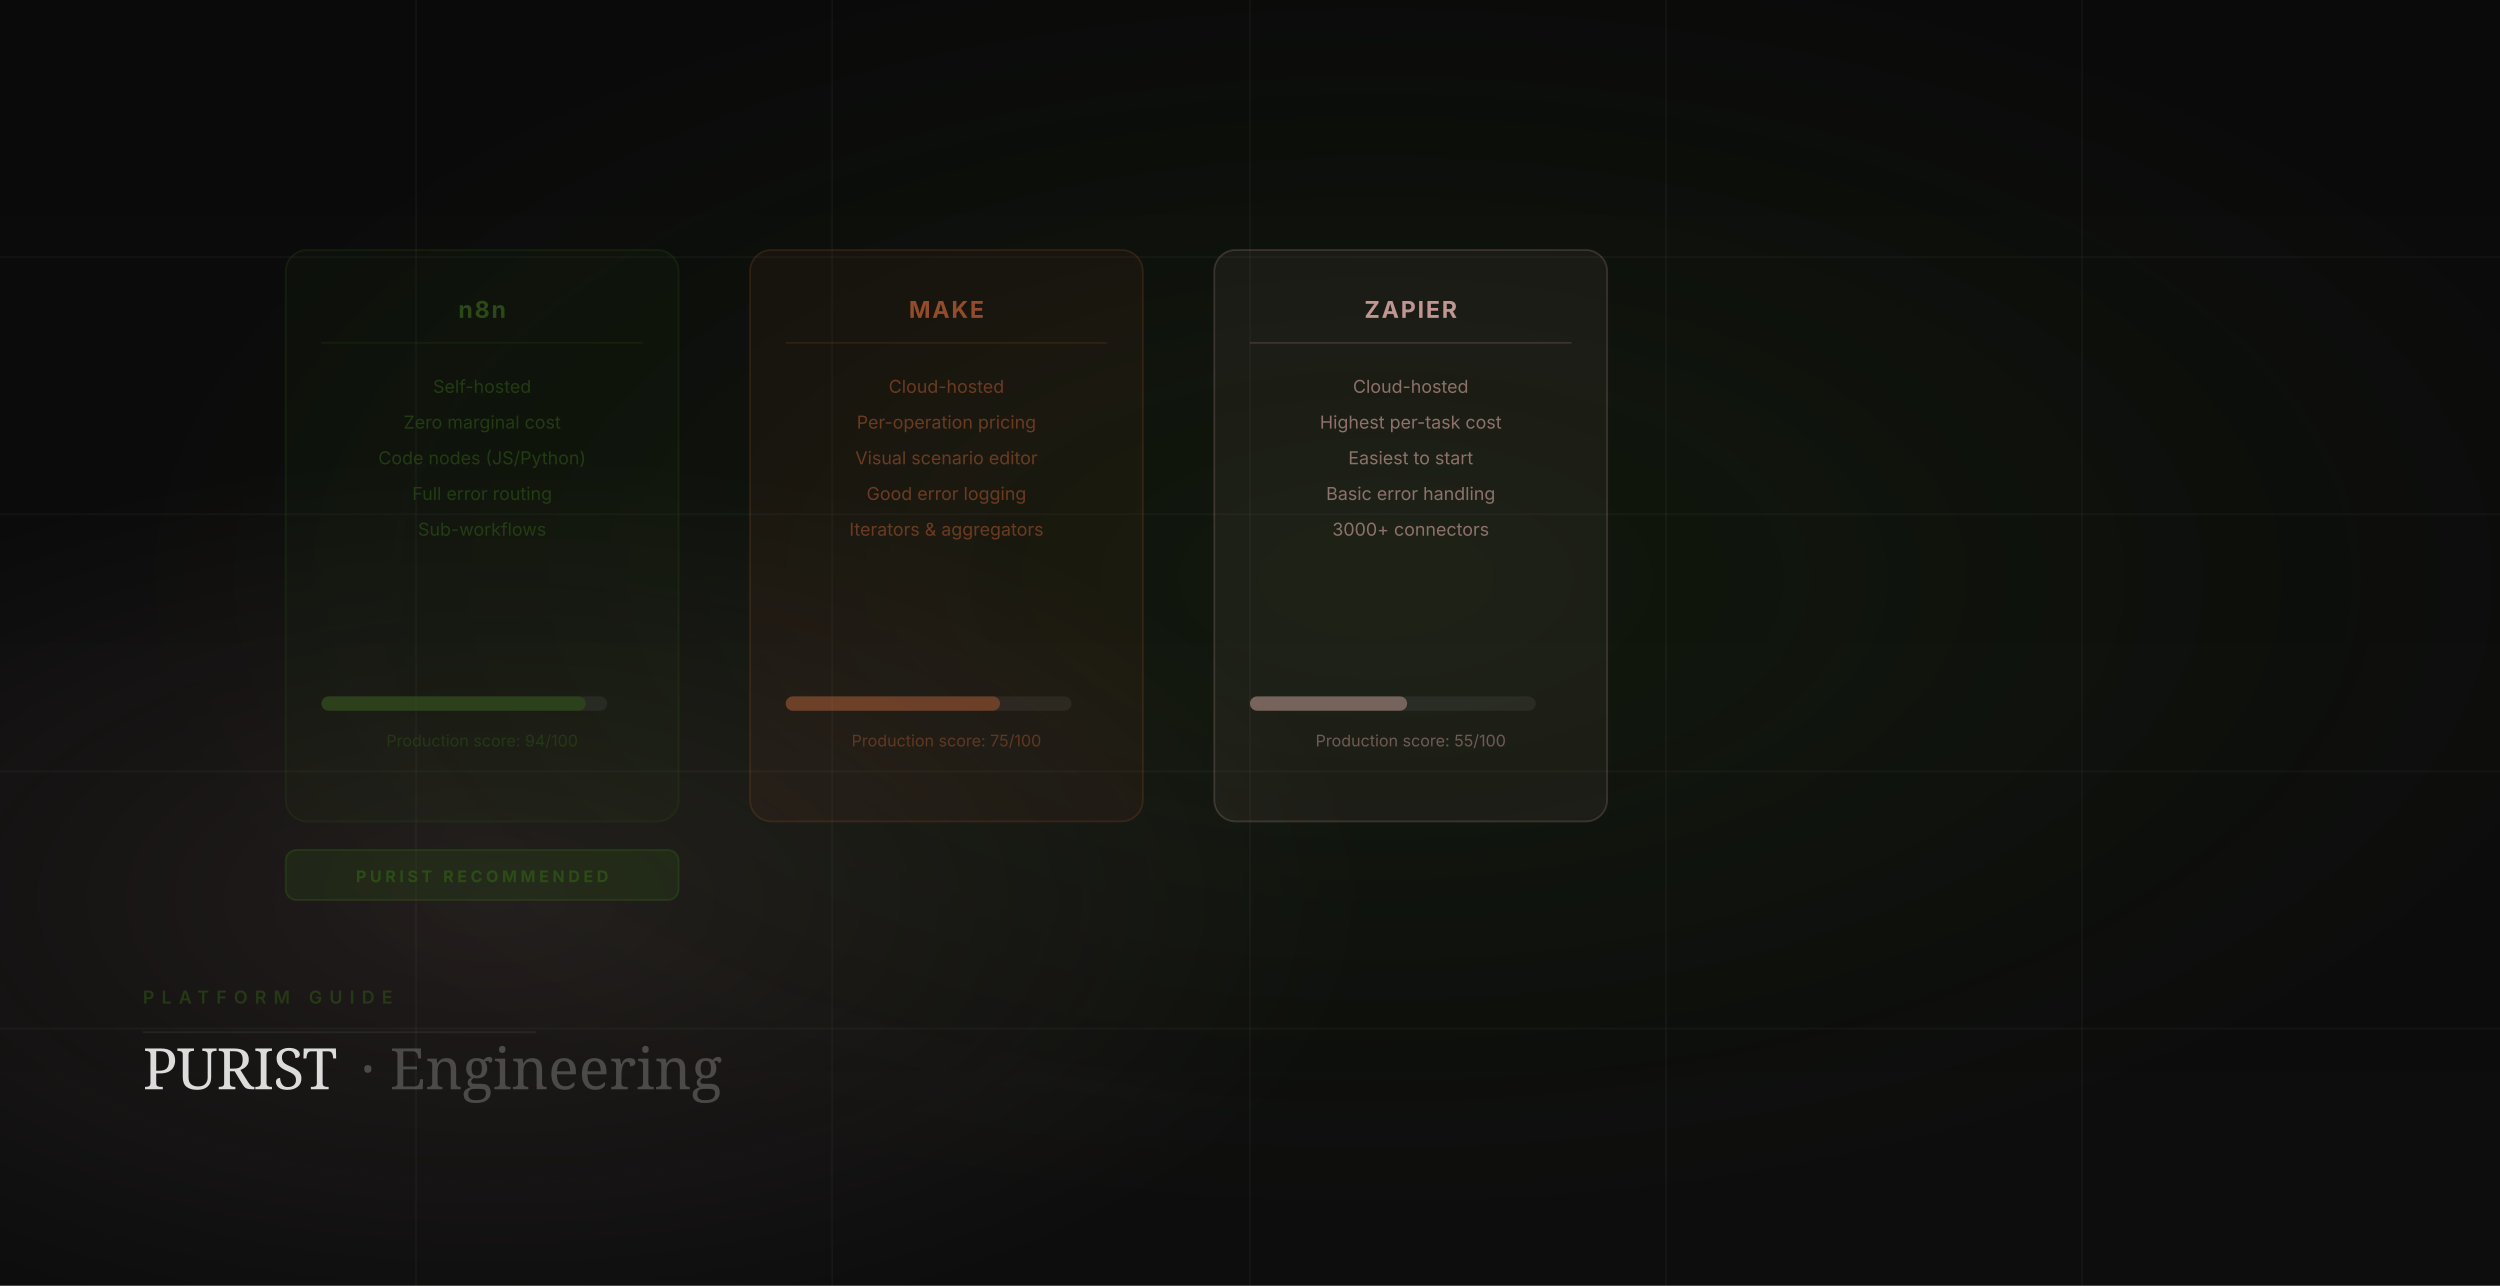
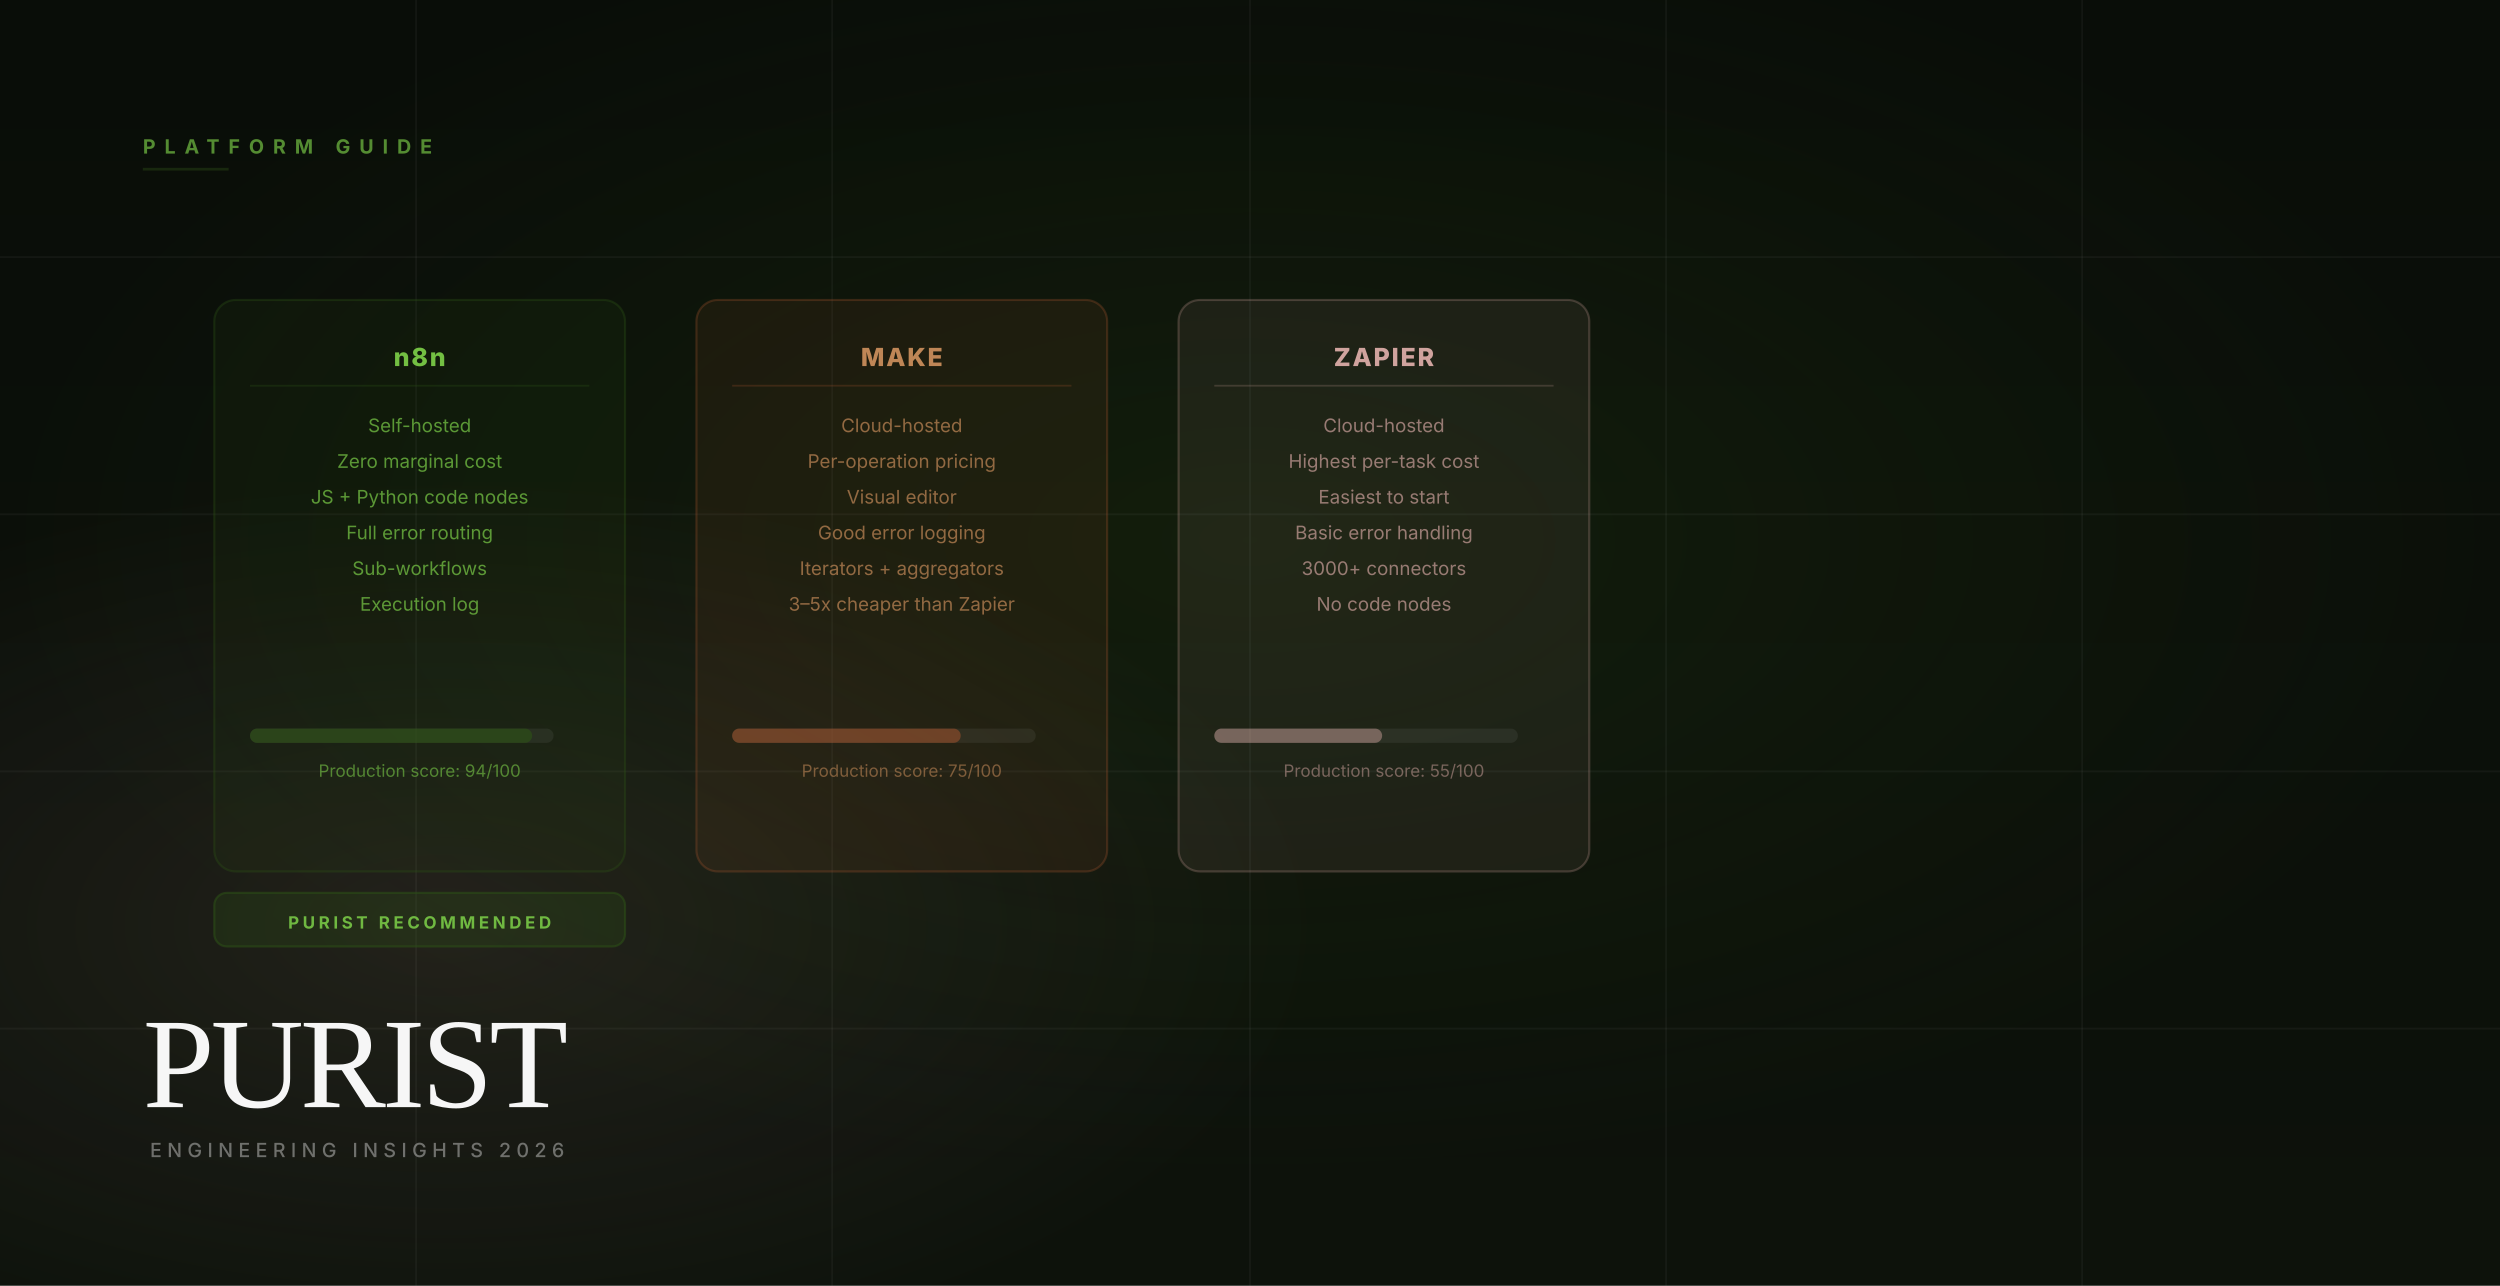
<svg xmlns="http://www.w3.org/2000/svg" viewBox="0 0 1400 720" width="1400" height="720" preserveAspectRatio="xMidYMid slice">
  <defs>
    <linearGradient id="bg" x1="0" y1="0" x2="0" y2="1">
-       <stop offset="0%" stop-color="#0A0A0A" />
-       <stop offset="100%" stop-color="#0d0d0d" />
+       <stop offset="0%" stop-color="#090d08" />
+       <stop offset="100%" stop-color="#0d120b" />
    </linearGradient>
-     <radialGradient id="g1" cx="0.55" cy="0.45" r="0.5">
-       <stop offset="0%" stop-color="#2D5016" stop-opacity="0.2" />
+     <radialGradient id="g1" cx="0.5" cy="0.42" r="0.5">
+       <stop offset="0%" stop-color="#2D5016" stop-opacity="0.22" />
      <stop offset="100%" stop-color="#2D5016" stop-opacity="0" />
    </radialGradient>
-     <radialGradient id="g2" cx="0.2" cy="0.7" r="0.35">
+     <radialGradient id="g2" cx="0.18" cy="0.72" r="0.35">
      <stop offset="0%" stop-color="#E8B4B0" stop-opacity="0.1" />
      <stop offset="100%" stop-color="#E8B4B0" stop-opacity="0" />
    </radialGradient>
  </defs>
  <rect width="1400" height="720" fill="url(#bg)" />
  <rect width="1400" height="720" fill="url(#g1)" />
  <rect width="1400" height="720" fill="url(#g2)" />
-   <g stroke="rgba(255,255,255,0.035)" stroke-width="1">
+   <g stroke="rgba(255,255,255,0.04)" stroke-width="1">
    <line x1="0" y1="144" x2="1400" y2="144" />
    <line x1="0" y1="288" x2="1400" y2="288" />
    <line x1="0" y1="432" x2="1400" y2="432" />
    <line x1="0" y1="576" x2="1400" y2="576" />
    <line x1="233" y1="0" x2="233" y2="720" />
    <line x1="466" y1="0" x2="466" y2="720" />
    <line x1="700" y1="0" x2="700" y2="720" />
    <line x1="933" y1="0" x2="933" y2="720" />
    <line x1="1166" y1="0" x2="1166" y2="720" />
  </g>
-   <rect x="160" y="140" width="220" height="320" rx="12" fill="rgba(45,80,22,0.08)" stroke="rgba(45,80,22,0.25)" stroke-width="1" />
-   <text x="270" y="178" font-family="Inter,sans-serif" font-size="13" fill="rgba(45,80,22,0.9)" text-anchor="middle" font-weight="700" letter-spacing="1">n8n</text>
-   <line x1="180" y1="192" x2="360" y2="192" stroke="rgba(45,80,22,0.2)" stroke-width="1" />
-   <text x="270" y="220" font-family="Inter,sans-serif" font-size="10" fill="rgba(45,80,22,0.65)" text-anchor="middle">Self-hosted</text>
-   <text x="270" y="240" font-family="Inter,sans-serif" font-size="10" fill="rgba(45,80,22,0.65)" text-anchor="middle">Zero marginal cost</text>
-   <text x="270" y="260" font-family="Inter,sans-serif" font-size="10" fill="rgba(45,80,22,0.65)" text-anchor="middle">Code nodes (JS/Python)</text>
-   <text x="270" y="280" font-family="Inter,sans-serif" font-size="10" fill="rgba(45,80,22,0.65)" text-anchor="middle">Full error routing</text>
-   <text x="270" y="300" font-family="Inter,sans-serif" font-size="10" fill="rgba(45,80,22,0.65)" text-anchor="middle">Sub-workflows</text>
-   <rect x="180" y="390" width="160" height="8" rx="4" fill="rgba(255,255,255,0.06)" />
-   <rect x="180" y="390" width="148" height="8" rx="4" fill="rgba(45,80,22,0.6)" />
-   <text x="270" y="418" font-family="Inter,sans-serif" font-size="9" fill="rgba(45,80,22,0.5)" text-anchor="middle">Production score: 94/100</text>
-   <rect x="420" y="140" width="220" height="320" rx="12" fill="rgba(160,82,45,0.07)" stroke="rgba(160,82,45,0.22)" stroke-width="1" />
-   <text x="530" y="178" font-family="Inter,sans-serif" font-size="13" fill="rgba(160,82,45,0.9)" text-anchor="middle" font-weight="700" letter-spacing="1">MAKE</text>
-   <line x1="440" y1="192" x2="620" y2="192" stroke="rgba(160,82,45,0.18)" stroke-width="1" />
-   <text x="530" y="220" font-family="Inter,sans-serif" font-size="10" fill="rgba(160,82,45,0.6)" text-anchor="middle">Cloud-hosted</text>
-   <text x="530" y="240" font-family="Inter,sans-serif" font-size="10" fill="rgba(160,82,45,0.6)" text-anchor="middle">Per-operation pricing</text>
-   <text x="530" y="260" font-family="Inter,sans-serif" font-size="10" fill="rgba(160,82,45,0.6)" text-anchor="middle">Visual scenario editor</text>
-   <text x="530" y="280" font-family="Inter,sans-serif" font-size="10" fill="rgba(160,82,45,0.6)" text-anchor="middle">Good error logging</text>
-   <text x="530" y="300" font-family="Inter,sans-serif" font-size="10" fill="rgba(160,82,45,0.6)" text-anchor="middle">Iterators &amp; aggregators</text>
-   <rect x="440" y="390" width="160" height="8" rx="4" fill="rgba(255,255,255,0.06)" />
-   <rect x="440" y="390" width="120" height="8" rx="4" fill="rgba(160,82,45,0.55)" />
-   <text x="530" y="418" font-family="Inter,sans-serif" font-size="9" fill="rgba(160,82,45,0.5)" text-anchor="middle">Production score: 75/100</text>
-   <rect x="680" y="140" width="220" height="320" rx="12" fill="rgba(232,180,176,0.06)" stroke="rgba(232,180,176,0.18)" stroke-width="1" />
-   <text x="790" y="178" font-family="Inter,sans-serif" font-size="13" fill="rgba(232,180,176,0.8)" text-anchor="middle" font-weight="700" letter-spacing="1">ZAPIER</text>
-   <line x1="700" y1="192" x2="880" y2="192" stroke="rgba(232,180,176,0.15)" stroke-width="1" />
-   <text x="790" y="220" font-family="Inter,sans-serif" font-size="10" fill="rgba(232,180,176,0.55)" text-anchor="middle">Cloud-hosted</text>
-   <text x="790" y="240" font-family="Inter,sans-serif" font-size="10" fill="rgba(232,180,176,0.55)" text-anchor="middle">Highest per-task cost</text>
-   <text x="790" y="260" font-family="Inter,sans-serif" font-size="10" fill="rgba(232,180,176,0.55)" text-anchor="middle">Easiest to start</text>
-   <text x="790" y="280" font-family="Inter,sans-serif" font-size="10" fill="rgba(232,180,176,0.55)" text-anchor="middle">Basic error handling</text>
-   <text x="790" y="300" font-family="Inter,sans-serif" font-size="10" fill="rgba(232,180,176,0.55)" text-anchor="middle">3000+ connectors</text>
-   <rect x="700" y="390" width="160" height="8" rx="4" fill="rgba(255,255,255,0.06)" />
-   <rect x="700" y="390" width="88" height="8" rx="4" fill="rgba(232,180,176,0.4)" />
-   <text x="790" y="418" font-family="Inter,sans-serif" font-size="9" fill="rgba(232,180,176,0.4)" text-anchor="middle">Production score: 55/100</text>
-   <rect x="160" y="476" width="220" height="28" rx="6" fill="rgba(45,80,22,0.25)" stroke="rgba(45,80,22,0.5)" stroke-width="1" />
-   <text x="270" y="494" font-family="Inter,sans-serif" font-size="9" fill="rgba(45,80,22,0.9)" text-anchor="middle" font-weight="700" letter-spacing="2">PURIST RECOMMENDED</text>
-   <line x1="80" y1="578" x2="300" y2="578" stroke="rgba(255,255,255,0.06)" stroke-width="1" />
-   <text x="80" y="562" font-family="Inter,sans-serif" font-size="10" fill="rgba(45,80,22,0.6)" letter-spacing="4" font-weight="600">PLATFORM GUIDE</text>
-   <text x="80" y="610" font-family="Georgia,serif" font-size="32" fill="rgba(255,255,255,0.85)" letter-spacing="-0.5">PURIST</text>
-   <text x="202" y="610" font-family="Georgia,serif" font-size="32" fill="rgba(255,255,255,0.22)"> · Engineering</text>
+   <rect x="120" y="168" width="230" height="320" rx="12" fill="rgba(45,80,22,0.12)" stroke="rgba(45,80,22,0.35)" stroke-width="1.2" />
+   <text x="235" y="205" font-family="Inter,Helvetica,sans-serif" font-size="14" fill="rgba(120,200,70,0.95)" text-anchor="middle" font-weight="800" letter-spacing="1">n8n</text>
+   <line x1="140" y1="216" x2="330" y2="216" stroke="rgba(45,80,22,0.3)" stroke-width="1" />
+   <text x="235" y="242" font-family="Inter,Helvetica,sans-serif" font-size="10.5" fill="rgba(120,200,70,0.72)" text-anchor="middle">Self-hosted</text>
+   <text x="235" y="262" font-family="Inter,Helvetica,sans-serif" font-size="10.5" fill="rgba(120,200,70,0.72)" text-anchor="middle">Zero marginal cost</text>
+   <text x="235" y="282" font-family="Inter,Helvetica,sans-serif" font-size="10.5" fill="rgba(120,200,70,0.72)" text-anchor="middle">JS + Python code nodes</text>
+   <text x="235" y="302" font-family="Inter,Helvetica,sans-serif" font-size="10.5" fill="rgba(120,200,70,0.72)" text-anchor="middle">Full error routing</text>
+   <text x="235" y="322" font-family="Inter,Helvetica,sans-serif" font-size="10.5" fill="rgba(120,200,70,0.72)" text-anchor="middle">Sub-workflows</text>
+   <text x="235" y="342" font-family="Inter,Helvetica,sans-serif" font-size="10.5" fill="rgba(120,200,70,0.72)" text-anchor="middle">Execution log</text>
+   <rect x="140" y="408" width="170" height="8" rx="4" fill="rgba(255,255,255,0.06)" />
+   <rect x="140" y="408" width="158" height="8" rx="4" fill="rgba(45,80,22,0.65)" />
+   <text x="235" y="435" font-family="Inter,Helvetica,sans-serif" font-size="9.5" fill="rgba(120,200,70,0.6)" text-anchor="middle">Production score: 94/100</text>
+   <rect x="390" y="168" width="230" height="320" rx="12" fill="rgba(160,82,45,0.1)" stroke="rgba(160,82,45,0.3)" stroke-width="1.2" />
+   <text x="505" y="205" font-family="Inter,Helvetica,sans-serif" font-size="14" fill="rgba(200,140,90,0.95)" text-anchor="middle" font-weight="800" letter-spacing="1">MAKE</text>
+   <line x1="410" y1="216" x2="600" y2="216" stroke="rgba(160,82,45,0.25)" stroke-width="1" />
+   <text x="505" y="242" font-family="Inter,Helvetica,sans-serif" font-size="10.5" fill="rgba(200,140,90,0.68)" text-anchor="middle">Cloud-hosted</text>
+   <text x="505" y="262" font-family="Inter,Helvetica,sans-serif" font-size="10.5" fill="rgba(200,140,90,0.68)" text-anchor="middle">Per-operation pricing</text>
+   <text x="505" y="282" font-family="Inter,Helvetica,sans-serif" font-size="10.5" fill="rgba(200,140,90,0.68)" text-anchor="middle">Visual editor</text>
+   <text x="505" y="302" font-family="Inter,Helvetica,sans-serif" font-size="10.5" fill="rgba(200,140,90,0.68)" text-anchor="middle">Good error logging</text>
+   <text x="505" y="322" font-family="Inter,Helvetica,sans-serif" font-size="10.5" fill="rgba(200,140,90,0.68)" text-anchor="middle">Iterators + aggregators</text>
+   <text x="505" y="342" font-family="Inter,Helvetica,sans-serif" font-size="10.5" fill="rgba(200,140,90,0.68)" text-anchor="middle">3–5x cheaper than Zapier</text>
+   <rect x="410" y="408" width="170" height="8" rx="4" fill="rgba(255,255,255,0.06)" />
+   <rect x="410" y="408" width="128" height="8" rx="4" fill="rgba(160,82,45,0.55)" />
+   <text x="505" y="435" font-family="Inter,Helvetica,sans-serif" font-size="9.5" fill="rgba(200,140,90,0.55)" text-anchor="middle">Production score: 75/100</text>
+   <rect x="660" y="168" width="230" height="320" rx="12" fill="rgba(232,180,176,0.07)" stroke="rgba(232,180,176,0.22)" stroke-width="1.2" />
+   <text x="775" y="205" font-family="Inter,Helvetica,sans-serif" font-size="14" fill="rgba(232,180,176,0.88)" text-anchor="middle" font-weight="800" letter-spacing="1">ZAPIER</text>
+   <line x1="680" y1="216" x2="870" y2="216" stroke="rgba(232,180,176,0.18)" stroke-width="1" />
+   <text x="775" y="242" font-family="Inter,Helvetica,sans-serif" font-size="10.5" fill="rgba(232,180,176,0.6)" text-anchor="middle">Cloud-hosted</text>
+   <text x="775" y="262" font-family="Inter,Helvetica,sans-serif" font-size="10.5" fill="rgba(232,180,176,0.6)" text-anchor="middle">Highest per-task cost</text>
+   <text x="775" y="282" font-family="Inter,Helvetica,sans-serif" font-size="10.5" fill="rgba(232,180,176,0.6)" text-anchor="middle">Easiest to start</text>
+   <text x="775" y="302" font-family="Inter,Helvetica,sans-serif" font-size="10.5" fill="rgba(232,180,176,0.6)" text-anchor="middle">Basic error handling</text>
+   <text x="775" y="322" font-family="Inter,Helvetica,sans-serif" font-size="10.5" fill="rgba(232,180,176,0.6)" text-anchor="middle">3000+ connectors</text>
+   <text x="775" y="342" font-family="Inter,Helvetica,sans-serif" font-size="10.5" fill="rgba(232,180,176,0.6)" text-anchor="middle">No code nodes</text>
+   <rect x="680" y="408" width="170" height="8" rx="4" fill="rgba(255,255,255,0.06)" />
+   <rect x="680" y="408" width="94" height="8" rx="4" fill="rgba(232,180,176,0.4)" />
+   <text x="775" y="435" font-family="Inter,Helvetica,sans-serif" font-size="9.5" fill="rgba(232,180,176,0.45)" text-anchor="middle">Production score: 55/100</text>
+   <rect x="120" y="500" width="230" height="30" rx="7" fill="rgba(45,80,22,0.28)" stroke="rgba(45,80,22,0.55)" stroke-width="1.2" />
+   <text x="235" y="520" font-family="Inter,Helvetica,sans-serif" font-size="9.5" fill="rgba(120,200,70,0.9)" text-anchor="middle" font-weight="700" letter-spacing="2">PURIST RECOMMENDED</text>
+   <text x="80" y="86" font-family="Inter,Helvetica,sans-serif" font-size="11" font-weight="700" letter-spacing="5" fill="rgba(120,200,70,0.75)" opacity="0.9">PLATFORM GUIDE</text>
+   <rect x="80" y="94" width="48" height="1.5" fill="rgba(45,80,22,0.8)" opacity="0.5" />
+   <text x="80" y="620" font-family="Georgia,'Times New Roman',serif" font-size="72" font-weight="400" letter-spacing="-2" fill="#FFFFFF" opacity="0.96">PURIST</text>
+   <text x="84" y="648" font-family="Inter,Helvetica,sans-serif" font-size="11" font-weight="500" letter-spacing="3" fill="rgba(255,255,255,0.38)">ENGINEERING INSIGHTS  2026</text>
</svg>
